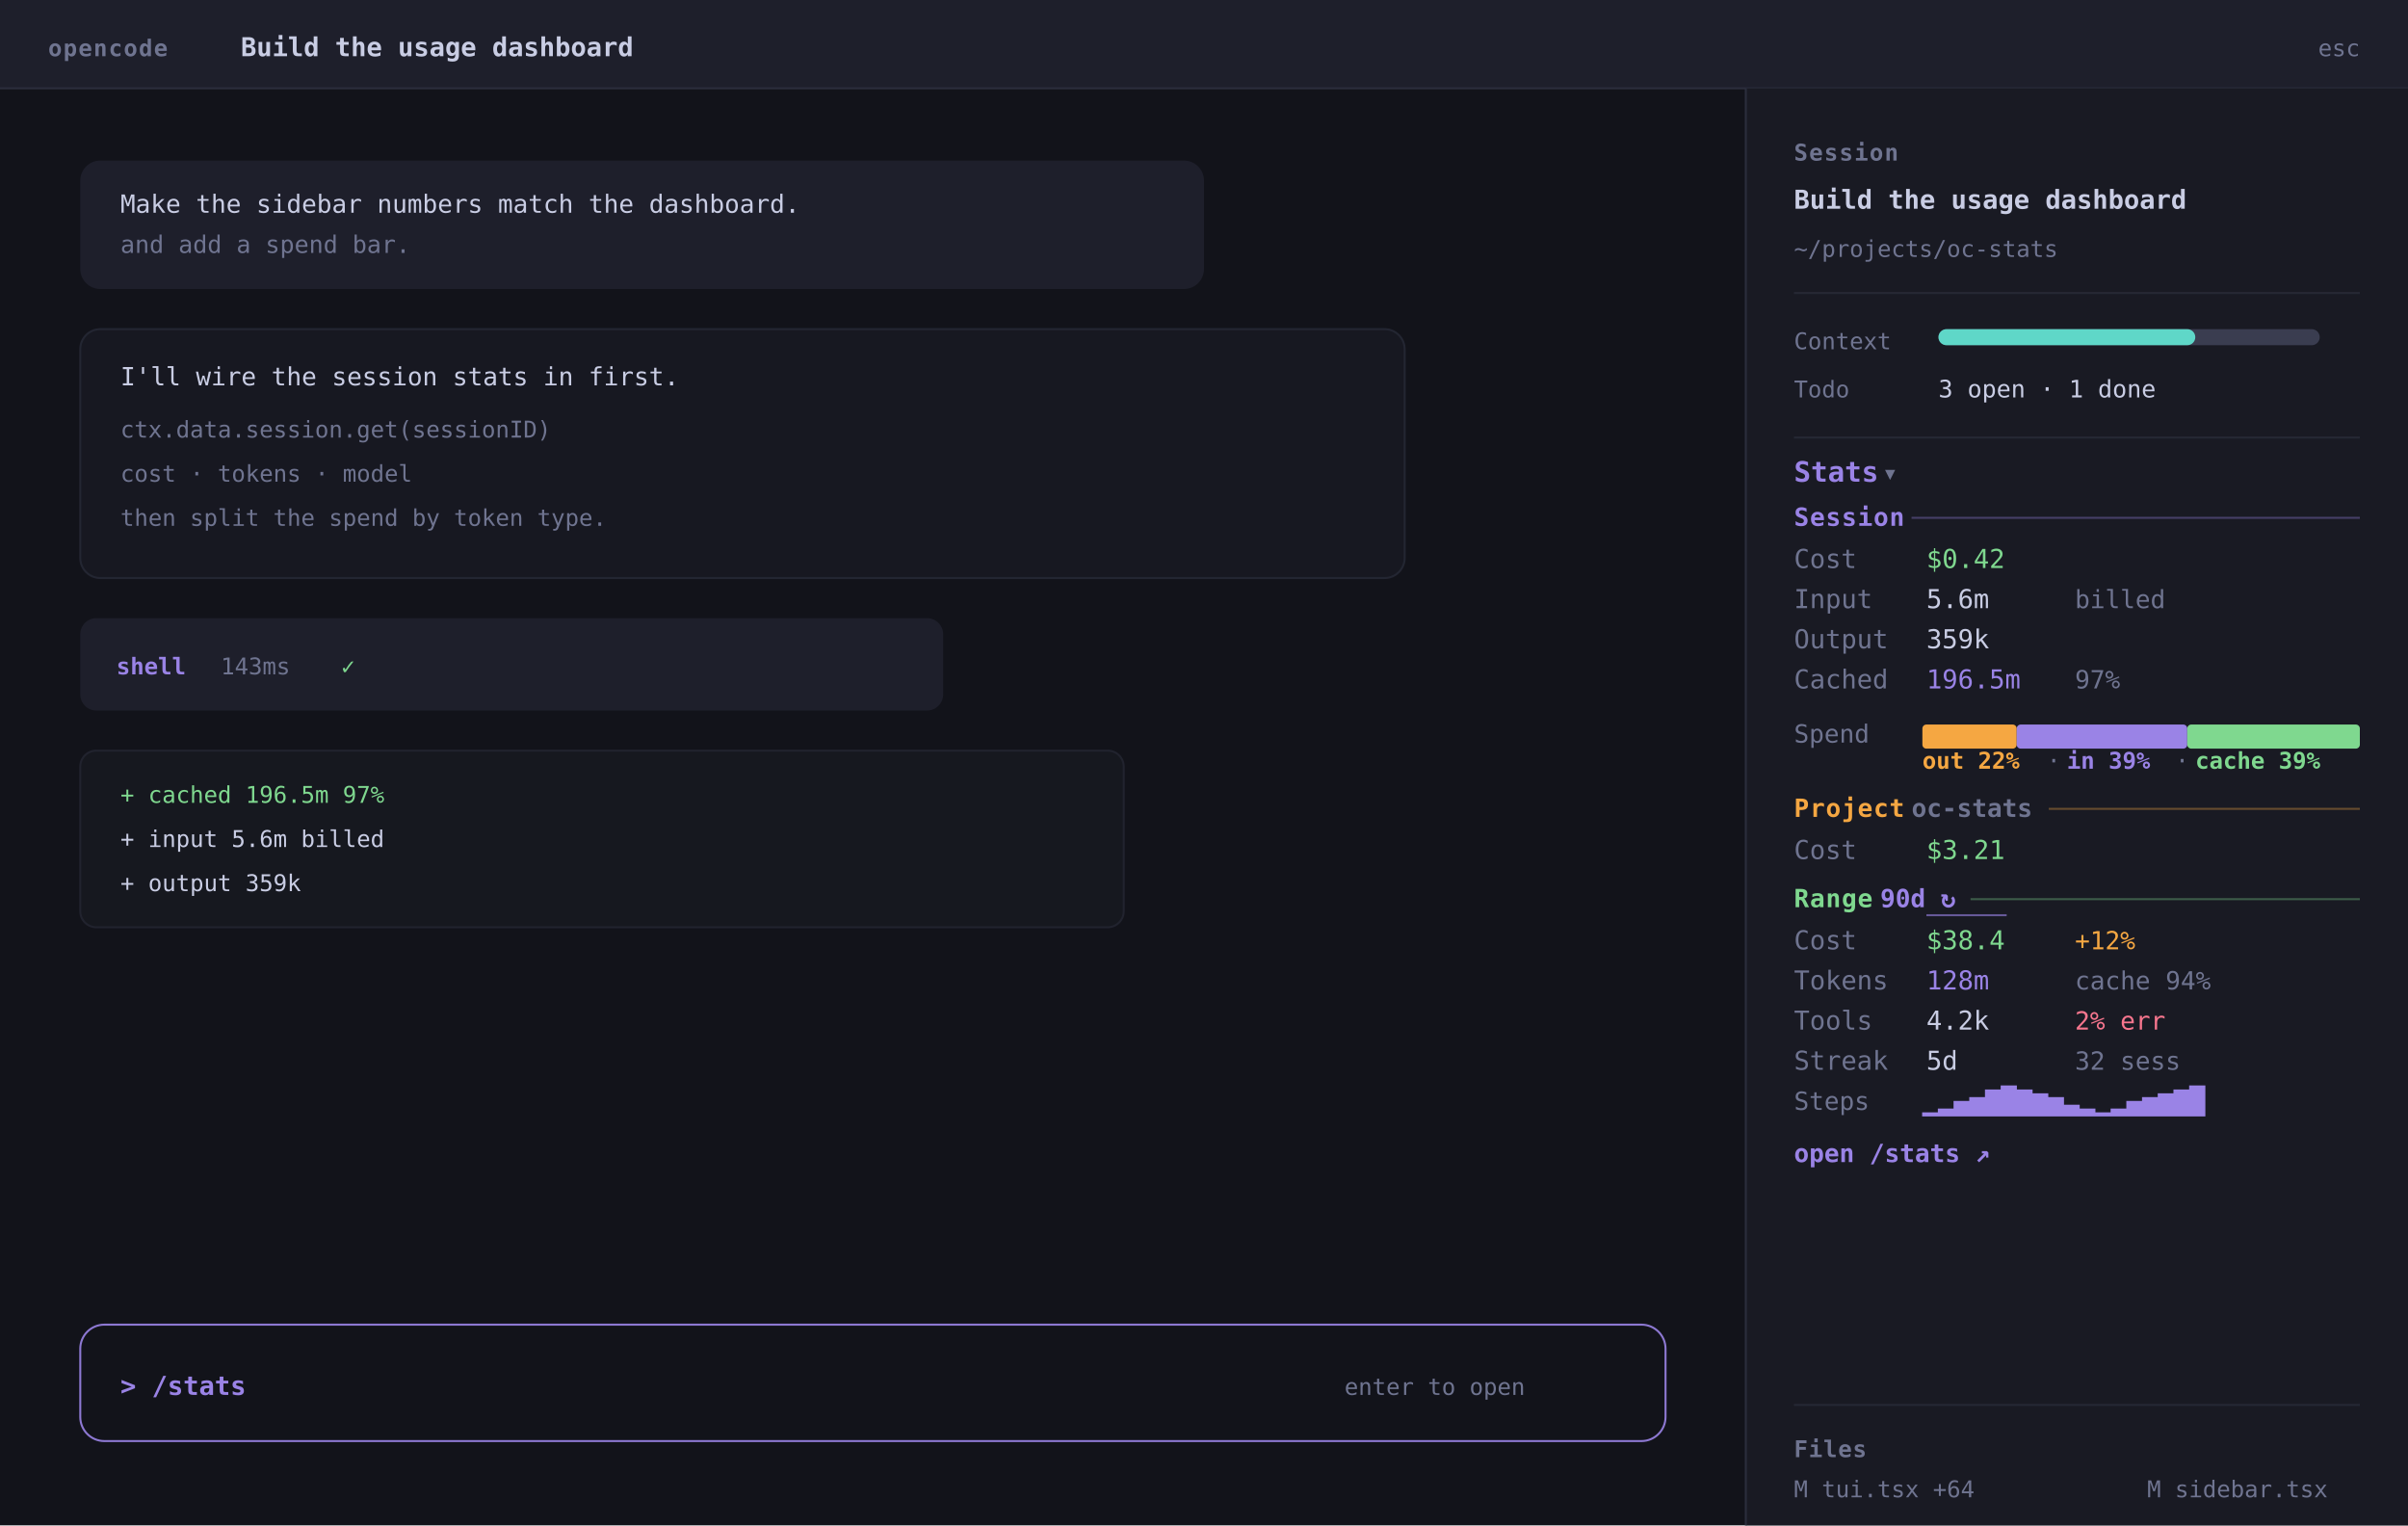
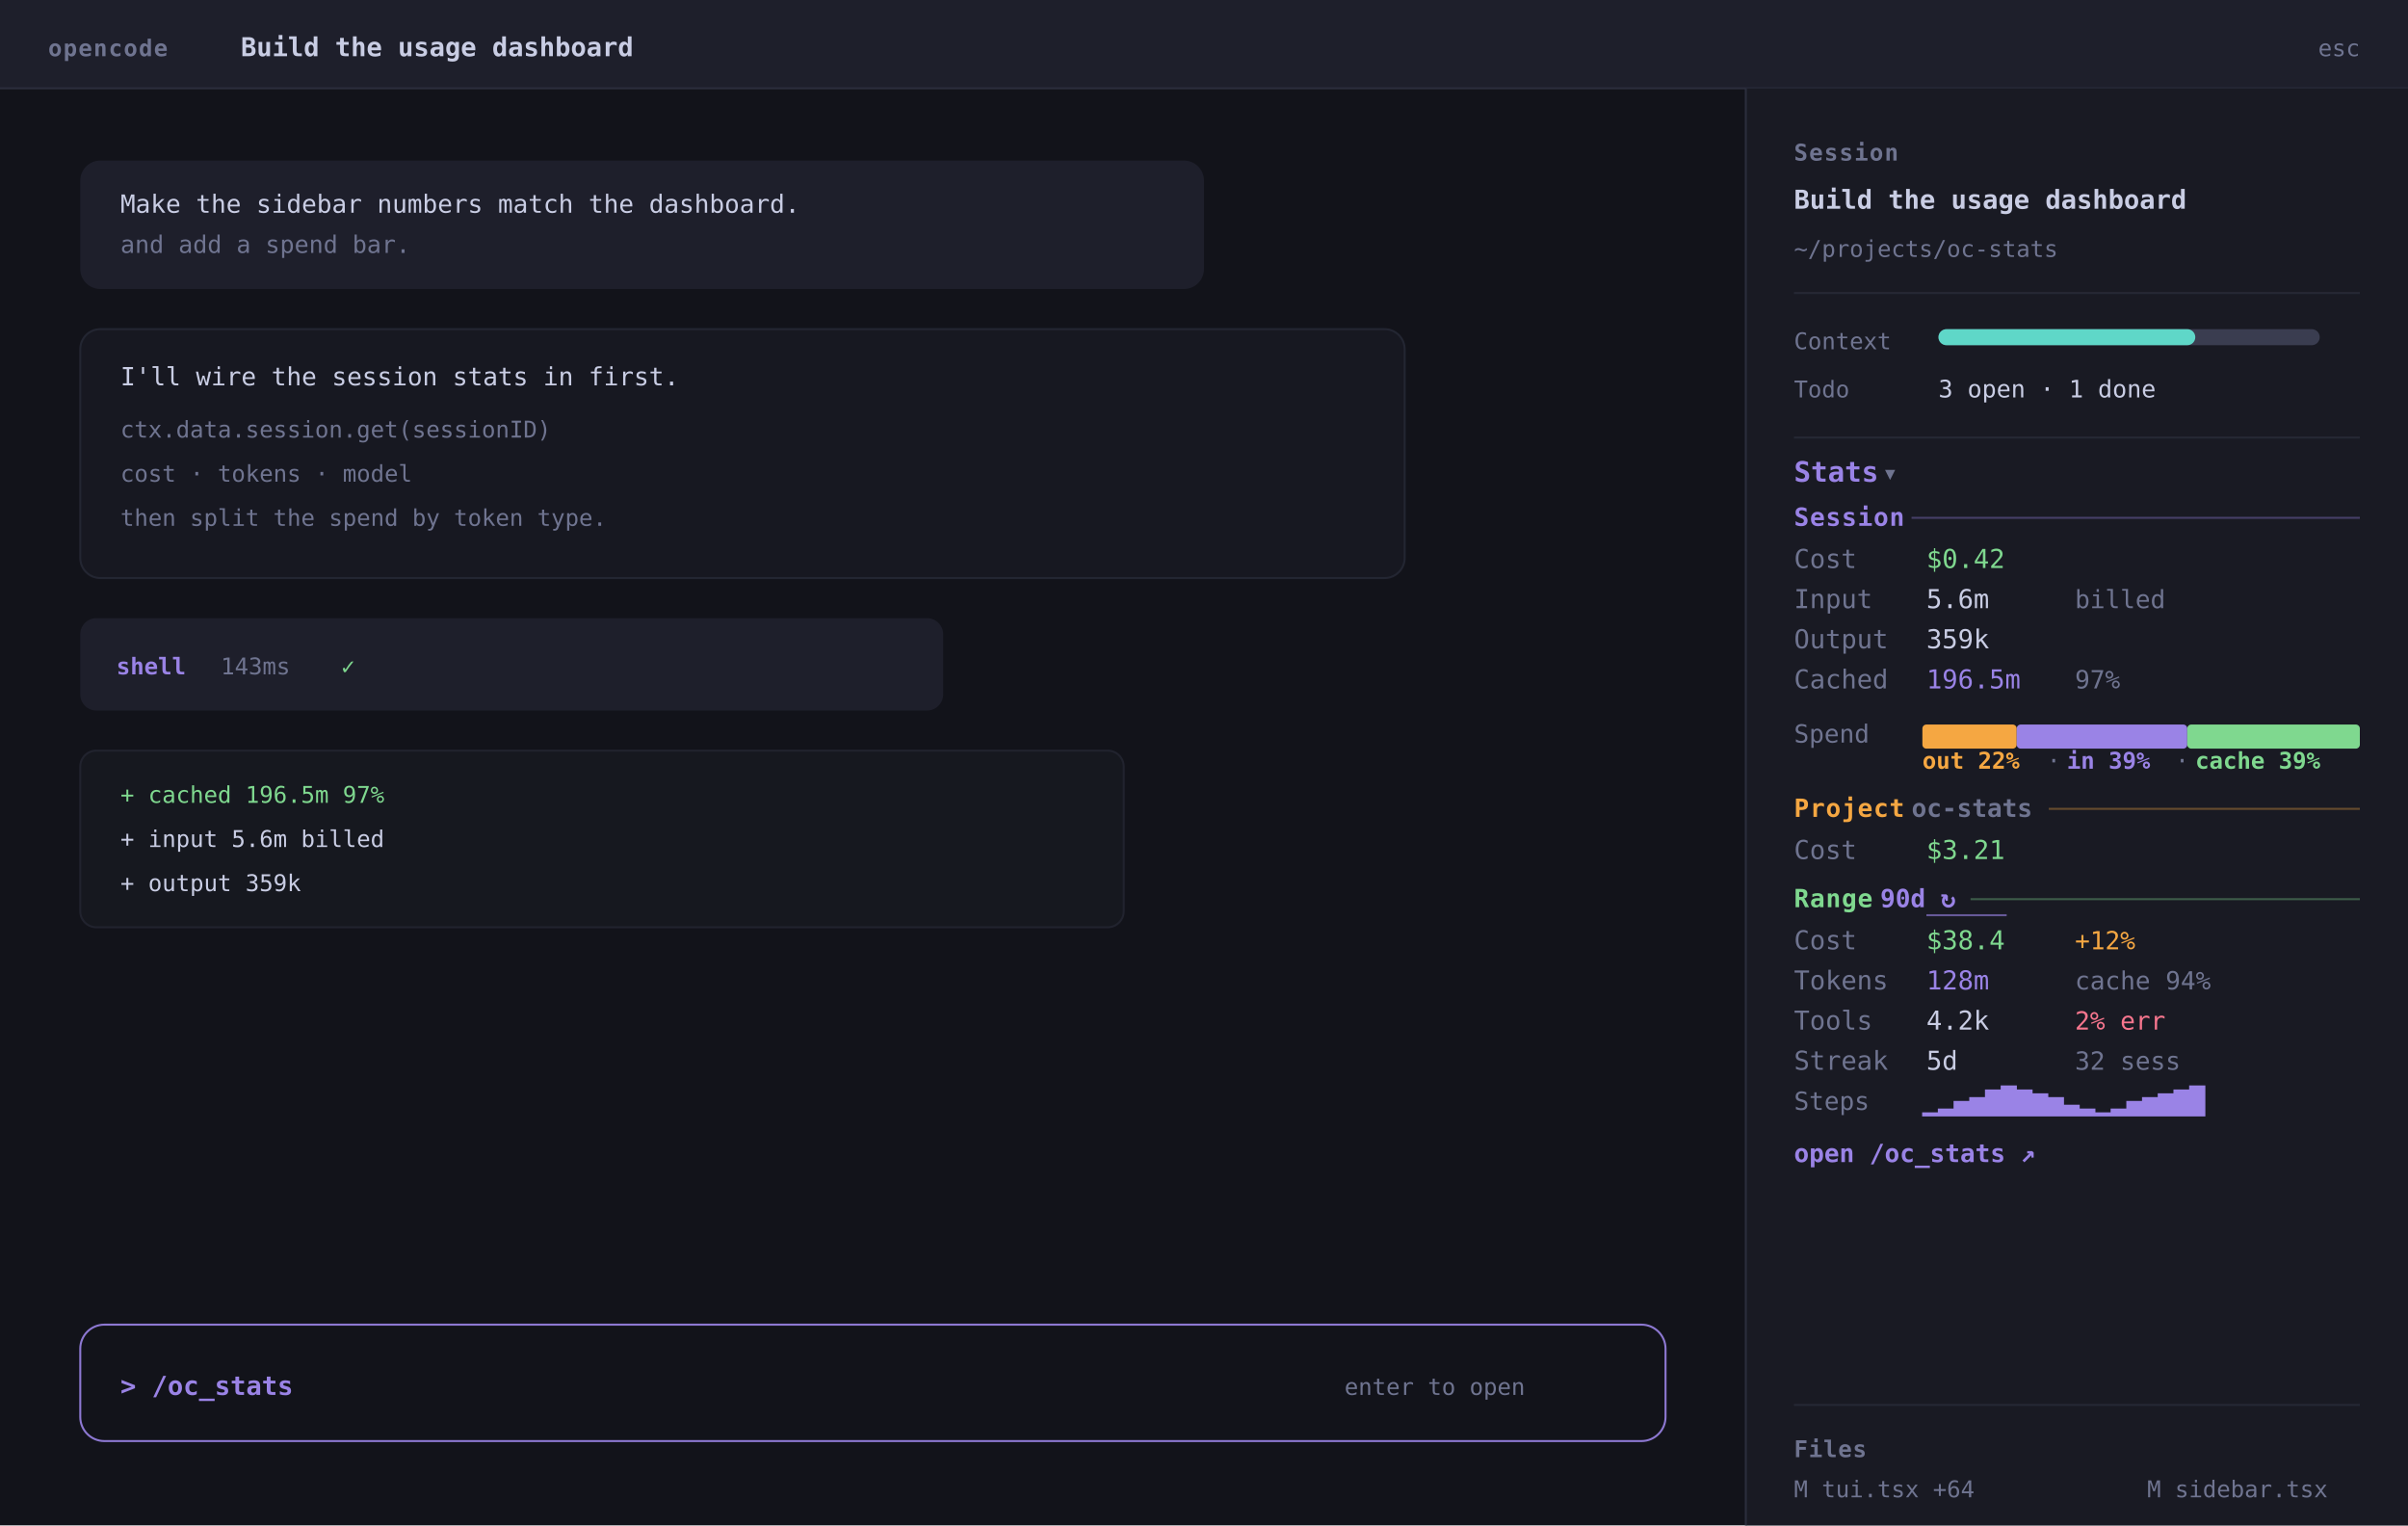
<svg xmlns="http://www.w3.org/2000/svg" width="1200" height="760" viewBox="0 0 1200 760" role="img" aria-labelledby="title desc">
  <rect x="0" y="0" width="1200" height="760" rx="0" fill="#12131a" opacity="1" />
  <rect x="0" y="0" width="1200" height="44" rx="0" fill="#1e1f2b" opacity="1" />
  <line x1="0" y1="44" x2="1200" y2="44" stroke="#2b2d3c" opacity="1" />
  <text x="24" y="28" fill="#6f7490" font-family="'SF Mono', 'JetBrains Mono', 'Menlo', 'DejaVu Sans Mono', 'Consolas', monospace" font-size="11.5" font-weight="600" text-anchor="start" opacity="1" letter-spacing="0.6">opencode</text>
  <text x="120" y="28" fill="#c9cde4" font-family="'SF Mono', 'JetBrains Mono', 'Menlo', 'DejaVu Sans Mono', 'Consolas', monospace" font-size="13" font-weight="600" text-anchor="start" opacity="1">Build the usage dashboard</text>
  <text x="1176" y="28" fill="#6f7490" font-family="'SF Mono', 'JetBrains Mono', 'Menlo', 'DejaVu Sans Mono', 'Consolas', monospace" font-size="11.5" font-weight="400" text-anchor="end" opacity="1">esc</text>
  <rect x="870" y="44" width="330" height="716" rx="0" fill="#191a23" opacity="1" />
  <line x1="870" y1="44" x2="870" y2="760" stroke="#2b2d3c" opacity="1" />
  <rect x="40" y="80" width="560" height="64" rx="10" fill="#1e1f2b" opacity="1" />
  <text x="60" y="106" fill="#c9cde4" font-family="'SF Mono', 'JetBrains Mono', 'Menlo', 'DejaVu Sans Mono', 'Consolas', monospace" font-size="12.5" font-weight="400" text-anchor="start" opacity="1">Make the sidebar numbers match the dashboard.</text>
  <text x="60" y="126" fill="#6f7490" font-family="'SF Mono', 'JetBrains Mono', 'Menlo', 'DejaVu Sans Mono', 'Consolas', monospace" font-size="12" font-weight="400" text-anchor="start" opacity="1">and add a spend bar.</text>
  <rect x="40" y="164" width="660" height="124" rx="10" fill="#191a23" opacity="0.7" stroke="#2b2d3c" />
  <text x="60" y="192" fill="#c9cde4" font-family="'SF Mono', 'JetBrains Mono', 'Menlo', 'DejaVu Sans Mono', 'Consolas', monospace" font-size="12.5" font-weight="400" text-anchor="start" opacity="1">I'll wire the session stats in first.</text>
  <text x="60" y="218" fill="#6f7490" font-family="'SF Mono', 'JetBrains Mono', 'Menlo', 'DejaVu Sans Mono', 'Consolas', monospace" font-size="11.5" font-weight="400" text-anchor="start" opacity="1">ctx.data.session.get(sessionID)</text>
  <text x="60" y="240" fill="#6f7490" font-family="'SF Mono', 'JetBrains Mono', 'Menlo', 'DejaVu Sans Mono', 'Consolas', monospace" font-size="11.5" font-weight="400" text-anchor="start" opacity="1">  cost · tokens · model</text>
  <text x="60" y="262" fill="#6f7490" font-family="'SF Mono', 'JetBrains Mono', 'Menlo', 'DejaVu Sans Mono', 'Consolas', monospace" font-size="11.5" font-weight="400" text-anchor="start" opacity="1">then split the spend by token type.</text>
  <rect x="40" y="308" width="430" height="46" rx="8" fill="#1e1f2b" opacity="1" />
  <text x="58" y="336" fill="#9a83e6" font-family="'SF Mono', 'JetBrains Mono', 'Menlo', 'DejaVu Sans Mono', 'Consolas', monospace" font-size="11.5" font-weight="600" text-anchor="start" opacity="1">shell</text>
  <text x="110" y="336" fill="#6f7490" font-family="'SF Mono', 'JetBrains Mono', 'Menlo', 'DejaVu Sans Mono', 'Consolas', monospace" font-size="11.5" font-weight="400" text-anchor="start" opacity="1">143ms</text>
  <text x="170" y="336" fill="#7fd88f" font-family="'SF Mono', 'JetBrains Mono', 'Menlo', 'DejaVu Sans Mono', 'Consolas', monospace" font-size="11.5" font-weight="600" text-anchor="start" opacity="1">✓</text>
  <rect x="40" y="374" width="520" height="88" rx="8" fill="#191a23" opacity="0.6" stroke="#2b2d3c" />
  <text x="60" y="400" fill="#7fd88f" font-family="'SF Mono', 'JetBrains Mono', 'Menlo', 'DejaVu Sans Mono', 'Consolas', monospace" font-size="11.5" font-weight="400" text-anchor="start" opacity="1">+ cached   196.5m  97%</text>
  <text x="60" y="422" fill="#c9cde4" font-family="'SF Mono', 'JetBrains Mono', 'Menlo', 'DejaVu Sans Mono', 'Consolas', monospace" font-size="11.5" font-weight="400" text-anchor="start" opacity="1">+ input      5.6m  billed</text>
  <text x="60" y="444" fill="#c9cde4" font-family="'SF Mono', 'JetBrains Mono', 'Menlo', 'DejaVu Sans Mono', 'Consolas', monospace" font-size="11.5" font-weight="400" text-anchor="start" opacity="1">+ output     359k</text>
  <rect x="40" y="660" width="790" height="58" rx="12" fill="#12131a" opacity="0.9" stroke="#9a83e6" />
-   <text x="60" y="695" fill="#9a83e6" font-family="'SF Mono', 'JetBrains Mono', 'Menlo', 'DejaVu Sans Mono', 'Consolas', monospace" font-size="13" font-weight="600" text-anchor="start" opacity="1">&gt; /stats</text>
+   <text x="60" y="695" fill="#9a83e6" font-family="'SF Mono', 'JetBrains Mono', 'Menlo', 'DejaVu Sans Mono', 'Consolas', monospace" font-size="13" font-weight="600" text-anchor="start" opacity="1">&gt; /oc_stats</text>
  <text x="760" y="695" fill="#6f7490" font-family="'SF Mono', 'JetBrains Mono', 'Menlo', 'DejaVu Sans Mono', 'Consolas', monospace" font-size="11.5" font-weight="400" text-anchor="end" opacity="1">enter to open</text>
  <text x="894" y="80" fill="#6f7490" font-family="'SF Mono', 'JetBrains Mono', 'Menlo', 'DejaVu Sans Mono', 'Consolas', monospace" font-size="11.5" font-weight="600" text-anchor="start" opacity="1" letter-spacing="0.6">Session</text>
  <text x="894" y="104" fill="#c9cde4" font-family="'SF Mono', 'JetBrains Mono', 'Menlo', 'DejaVu Sans Mono', 'Consolas', monospace" font-size="13" font-weight="600" text-anchor="start" opacity="1">Build the usage dashboard</text>
  <text x="894" y="128" fill="#6f7490" font-family="'SF Mono', 'JetBrains Mono', 'Menlo', 'DejaVu Sans Mono', 'Consolas', monospace" font-size="11.5" font-weight="400" text-anchor="start" opacity="1">~/projects/oc-stats</text>
  <line x1="894" y1="146" x2="1176" y2="146" stroke="#2b2d3c" opacity="0.7" />
  <text x="894" y="174" fill="#6f7490" font-family="'SF Mono', 'JetBrains Mono', 'Menlo', 'DejaVu Sans Mono', 'Consolas', monospace" font-size="11.5" font-weight="400" text-anchor="start" opacity="1">Context</text>
  <rect x="966" y="164" width="190" height="8" rx="4" fill="#3a3d50" opacity="1" />
  <rect x="966" y="164" width="128" height="8" rx="4" fill="#5fd7c8" opacity="1" />
  <text x="894" y="198" fill="#6f7490" font-family="'SF Mono', 'JetBrains Mono', 'Menlo', 'DejaVu Sans Mono', 'Consolas', monospace" font-size="11.5" font-weight="400" text-anchor="start" opacity="1">Todo</text>
  <text x="966" y="198" fill="#c9cde4" font-family="'SF Mono', 'JetBrains Mono', 'Menlo', 'DejaVu Sans Mono', 'Consolas', monospace" font-size="12" font-weight="400" text-anchor="start" opacity="1">3 open · 1 done</text>
  <line x1="894" y1="218" x2="1176" y2="218" stroke="#2b2d3c" opacity="0.7" />
  <text x="894" y="240" fill="#9a83e6" font-family="'SF Mono', 'JetBrains Mono', 'Menlo', 'DejaVu Sans Mono', 'Consolas', monospace" font-size="14" font-weight="700" text-anchor="start" opacity="1">Stats</text>
  <text x="938" y="240" fill="#6f7490" font-family="'SF Mono', 'JetBrains Mono', 'Menlo', 'DejaVu Sans Mono', 'Consolas', monospace" font-size="13" font-weight="400" text-anchor="start" opacity="1">▾</text>
  <text x="894" y="262" fill="#9a83e6" font-family="'SF Mono', 'JetBrains Mono', 'Menlo', 'DejaVu Sans Mono', 'Consolas', monospace" font-size="12.5" font-weight="700" text-anchor="start" opacity="1" letter-spacing="0.4">Session</text>
  <line x1="952.6" y1="258" x2="1176" y2="258" stroke="#9a83e6" opacity="0.35" />
  <text x="894" y="283" fill="#6f7490" font-family="'SF Mono', 'JetBrains Mono', 'Menlo', 'DejaVu Sans Mono', 'Consolas', monospace" font-size="13" font-weight="400" text-anchor="start" opacity="1">Cost</text>
  <text x="960" y="283" fill="#7fd88f" font-family="'SF Mono', 'JetBrains Mono', 'Menlo', 'DejaVu Sans Mono', 'Consolas', monospace" font-size="13" font-weight="500" text-anchor="start" opacity="1">$0.42</text>
  <text x="894" y="303" fill="#6f7490" font-family="'SF Mono', 'JetBrains Mono', 'Menlo', 'DejaVu Sans Mono', 'Consolas', monospace" font-size="13" font-weight="400" text-anchor="start" opacity="1">Input</text>
  <text x="960" y="303" fill="#c9cde4" font-family="'SF Mono', 'JetBrains Mono', 'Menlo', 'DejaVu Sans Mono', 'Consolas', monospace" font-size="13" font-weight="500" text-anchor="start" opacity="1">5.6m</text>
  <text x="1034" y="303" fill="#6f7490" font-family="'SF Mono', 'JetBrains Mono', 'Menlo', 'DejaVu Sans Mono', 'Consolas', monospace" font-size="12.5" font-weight="400" text-anchor="start" opacity="1">billed</text>
  <text x="894" y="323" fill="#6f7490" font-family="'SF Mono', 'JetBrains Mono', 'Menlo', 'DejaVu Sans Mono', 'Consolas', monospace" font-size="13" font-weight="400" text-anchor="start" opacity="1">Output</text>
  <text x="960" y="323" fill="#c9cde4" font-family="'SF Mono', 'JetBrains Mono', 'Menlo', 'DejaVu Sans Mono', 'Consolas', monospace" font-size="13" font-weight="500" text-anchor="start" opacity="1">359k</text>
  <text x="894" y="343" fill="#6f7490" font-family="'SF Mono', 'JetBrains Mono', 'Menlo', 'DejaVu Sans Mono', 'Consolas', monospace" font-size="13" font-weight="400" text-anchor="start" opacity="1">Cached</text>
  <text x="960" y="343" fill="#9a83e6" font-family="'SF Mono', 'JetBrains Mono', 'Menlo', 'DejaVu Sans Mono', 'Consolas', monospace" font-size="13" font-weight="500" text-anchor="start" opacity="1">196.5m</text>
  <text x="1034" y="343" fill="#6f7490" font-family="'SF Mono', 'JetBrains Mono', 'Menlo', 'DejaVu Sans Mono', 'Consolas', monospace" font-size="12.5" font-weight="400" text-anchor="start" opacity="1">97%</text>
  <text x="894" y="370" fill="#6f7490" font-family="'SF Mono', 'JetBrains Mono', 'Menlo', 'DejaVu Sans Mono', 'Consolas', monospace" font-size="12.5" font-weight="400" text-anchor="start" opacity="1">Spend</text>
  <rect x="958" y="361" width="47" height="12" rx="2" fill="#f5a742" opacity="1" />
  <rect x="1005" y="361" width="85" height="12" rx="2" fill="#9a83e6" opacity="1" />
  <rect x="1090" y="361" width="86" height="12" rx="2" fill="#7fd88f" opacity="1" />
  <text x="958" y="383" fill="#f5a742" font-family="'SF Mono', 'JetBrains Mono', 'Menlo', 'DejaVu Sans Mono', 'Consolas', monospace" font-size="11.5" font-weight="600" text-anchor="start" opacity="1">out 22%</text>
  <text x="1020" y="383" fill="#6f7490" font-family="'SF Mono', 'JetBrains Mono', 'Menlo', 'DejaVu Sans Mono', 'Consolas', monospace" font-size="11.5" font-weight="400" text-anchor="start" opacity="1">·</text>
  <text x="1030" y="383" fill="#9a83e6" font-family="'SF Mono', 'JetBrains Mono', 'Menlo', 'DejaVu Sans Mono', 'Consolas', monospace" font-size="11.5" font-weight="600" text-anchor="start" opacity="1">in 39%</text>
  <text x="1084" y="383" fill="#6f7490" font-family="'SF Mono', 'JetBrains Mono', 'Menlo', 'DejaVu Sans Mono', 'Consolas', monospace" font-size="11.5" font-weight="400" text-anchor="start" opacity="1">·</text>
  <text x="1094" y="383" fill="#7fd88f" font-family="'SF Mono', 'JetBrains Mono', 'Menlo', 'DejaVu Sans Mono', 'Consolas', monospace" font-size="11.5" font-weight="600" text-anchor="start" opacity="1">cache 39%</text>
  <text x="894" y="407" fill="#f5a742" font-family="'SF Mono', 'JetBrains Mono', 'Menlo', 'DejaVu Sans Mono', 'Consolas', monospace" font-size="12.5" font-weight="700" text-anchor="start" opacity="1" letter-spacing="0.4">Project</text>
  <text x="952.6" y="407" fill="#6f7490" font-family="'SF Mono', 'JetBrains Mono', 'Menlo', 'DejaVu Sans Mono', 'Consolas', monospace" font-size="12.5" font-weight="600" text-anchor="start" opacity="1">oc-stats</text>
  <line x1="1021.0" y1="403" x2="1176" y2="403" stroke="#f5a742" opacity="0.35" />
  <text x="894" y="428" fill="#6f7490" font-family="'SF Mono', 'JetBrains Mono', 'Menlo', 'DejaVu Sans Mono', 'Consolas', monospace" font-size="13" font-weight="400" text-anchor="start" opacity="1">Cost</text>
  <text x="960" y="428" fill="#7fd88f" font-family="'SF Mono', 'JetBrains Mono', 'Menlo', 'DejaVu Sans Mono', 'Consolas', monospace" font-size="13" font-weight="500" text-anchor="start" opacity="1">$3.21</text>
  <text x="894" y="452" fill="#7fd88f" font-family="'SF Mono', 'JetBrains Mono', 'Menlo', 'DejaVu Sans Mono', 'Consolas', monospace" font-size="12.5" font-weight="700" text-anchor="start" opacity="1" letter-spacing="0.4">Range</text>
  <text x="937.0" y="452" fill="#9a83e6" font-family="'SF Mono', 'JetBrains Mono', 'Menlo', 'DejaVu Sans Mono', 'Consolas', monospace" font-size="12.5" font-weight="600" text-anchor="start" opacity="1">90d ↻</text>
  <line x1="982.0" y1="448" x2="1176" y2="448" stroke="#7fd88f" opacity="0.35" />
  <line x1="960" y1="456" x2="1000" y2="456" stroke="#9a83e6" opacity="0.6" />
  <text x="894" y="473" fill="#6f7490" font-family="'SF Mono', 'JetBrains Mono', 'Menlo', 'DejaVu Sans Mono', 'Consolas', monospace" font-size="13" font-weight="400" text-anchor="start" opacity="1">Cost</text>
  <text x="960" y="473" fill="#7fd88f" font-family="'SF Mono', 'JetBrains Mono', 'Menlo', 'DejaVu Sans Mono', 'Consolas', monospace" font-size="13" font-weight="500" text-anchor="start" opacity="1">$38.4</text>
  <text x="1034" y="473" fill="#f5a742" font-family="'SF Mono', 'JetBrains Mono', 'Menlo', 'DejaVu Sans Mono', 'Consolas', monospace" font-size="12.5" font-weight="400" text-anchor="start" opacity="1">+12%</text>
  <text x="894" y="493" fill="#6f7490" font-family="'SF Mono', 'JetBrains Mono', 'Menlo', 'DejaVu Sans Mono', 'Consolas', monospace" font-size="13" font-weight="400" text-anchor="start" opacity="1">Tokens</text>
  <text x="960" y="493" fill="#9a83e6" font-family="'SF Mono', 'JetBrains Mono', 'Menlo', 'DejaVu Sans Mono', 'Consolas', monospace" font-size="13" font-weight="500" text-anchor="start" opacity="1">128m</text>
  <text x="1034" y="493" fill="#6f7490" font-family="'SF Mono', 'JetBrains Mono', 'Menlo', 'DejaVu Sans Mono', 'Consolas', monospace" font-size="12.5" font-weight="400" text-anchor="start" opacity="1">cache 94%</text>
  <text x="894" y="513" fill="#6f7490" font-family="'SF Mono', 'JetBrains Mono', 'Menlo', 'DejaVu Sans Mono', 'Consolas', monospace" font-size="13" font-weight="400" text-anchor="start" opacity="1">Tools</text>
  <text x="960" y="513" fill="#c9cde4" font-family="'SF Mono', 'JetBrains Mono', 'Menlo', 'DejaVu Sans Mono', 'Consolas', monospace" font-size="13" font-weight="500" text-anchor="start" opacity="1">4.2k</text>
  <text x="1034" y="513" fill="#f7768e" font-family="'SF Mono', 'JetBrains Mono', 'Menlo', 'DejaVu Sans Mono', 'Consolas', monospace" font-size="12.5" font-weight="400" text-anchor="start" opacity="1">2% err</text>
  <text x="894" y="533" fill="#6f7490" font-family="'SF Mono', 'JetBrains Mono', 'Menlo', 'DejaVu Sans Mono', 'Consolas', monospace" font-size="13" font-weight="400" text-anchor="start" opacity="1">Streak</text>
  <text x="960" y="533" fill="#c9cde4" font-family="'SF Mono', 'JetBrains Mono', 'Menlo', 'DejaVu Sans Mono', 'Consolas', monospace" font-size="13" font-weight="500" text-anchor="start" opacity="1">5d</text>
  <text x="1034" y="533" fill="#6f7490" font-family="'SF Mono', 'JetBrains Mono', 'Menlo', 'DejaVu Sans Mono', 'Consolas', monospace" font-size="12.5" font-weight="400" text-anchor="start" opacity="1">32 sess</text>
  <text x="894" y="553" fill="#6f7490" font-family="'SF Mono', 'JetBrains Mono', 'Menlo', 'DejaVu Sans Mono', 'Consolas', monospace" font-size="12.5" font-weight="400" text-anchor="start" opacity="1">Steps</text>
  <text x="958" y="553" fill="#9a83e6" font-family="'SF Mono', 'JetBrains Mono', 'Menlo', 'DejaVu Sans Mono', 'Consolas', monospace" font-size="13" font-weight="400" text-anchor="start" opacity="1">▁▂▄▅▇█▇▆▅▃▂▁▂▄▅▆▇█</text>
-   <text x="894" y="579" fill="#9a83e6" font-family="'SF Mono', 'JetBrains Mono', 'Menlo', 'DejaVu Sans Mono', 'Consolas', monospace" font-size="12.5" font-weight="600" text-anchor="start" opacity="1">open /stats ↗</text>
+   <text x="894" y="579" fill="#9a83e6" font-family="'SF Mono', 'JetBrains Mono', 'Menlo', 'DejaVu Sans Mono', 'Consolas', monospace" font-size="12.5" font-weight="600" text-anchor="start" opacity="1">open /oc_stats ↗</text>
  <line x1="894" y1="700" x2="1176" y2="700" stroke="#2b2d3c" opacity="0.7" />
  <text x="894" y="726" fill="#6f7490" font-family="'SF Mono', 'JetBrains Mono', 'Menlo', 'DejaVu Sans Mono', 'Consolas', monospace" font-size="11.5" font-weight="600" text-anchor="start" opacity="1" letter-spacing="0.4">Files</text>
  <text x="894" y="746" fill="#6f7490" font-family="'SF Mono', 'JetBrains Mono', 'Menlo', 'DejaVu Sans Mono', 'Consolas', monospace" font-size="11.5" font-weight="400" text-anchor="start" opacity="1">M tui.tsx        +64</text>
  <text x="1070" y="746" fill="#6f7490" font-family="'SF Mono', 'JetBrains Mono', 'Menlo', 'DejaVu Sans Mono', 'Consolas', monospace" font-size="11.5" font-weight="400" text-anchor="start" opacity="1">M sidebar.tsx</text>
</svg>
